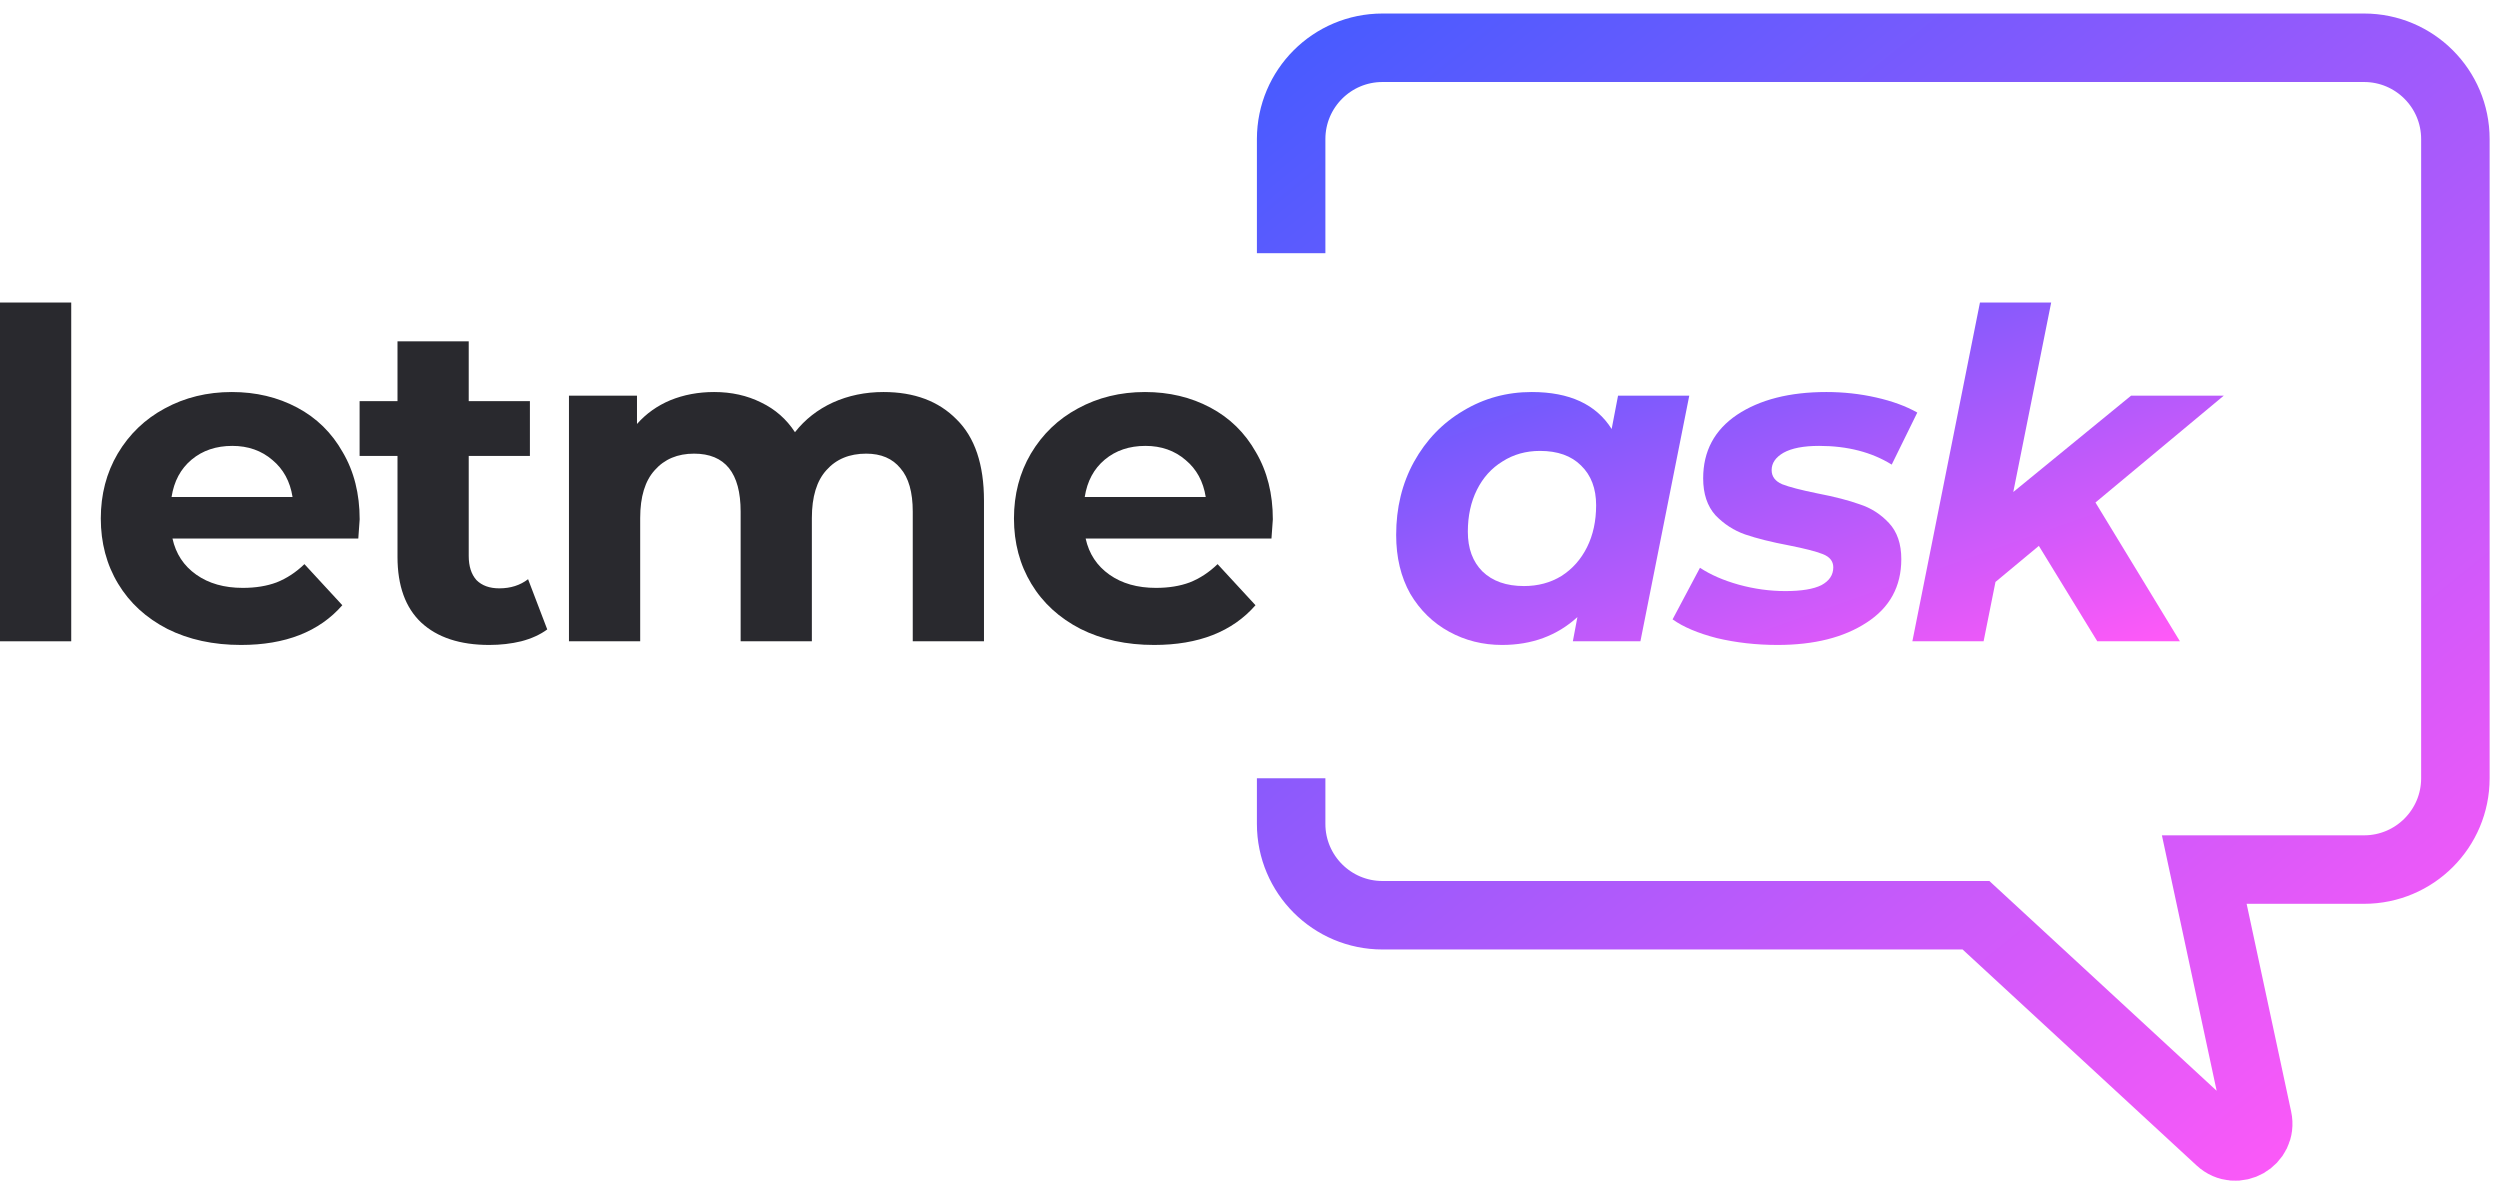
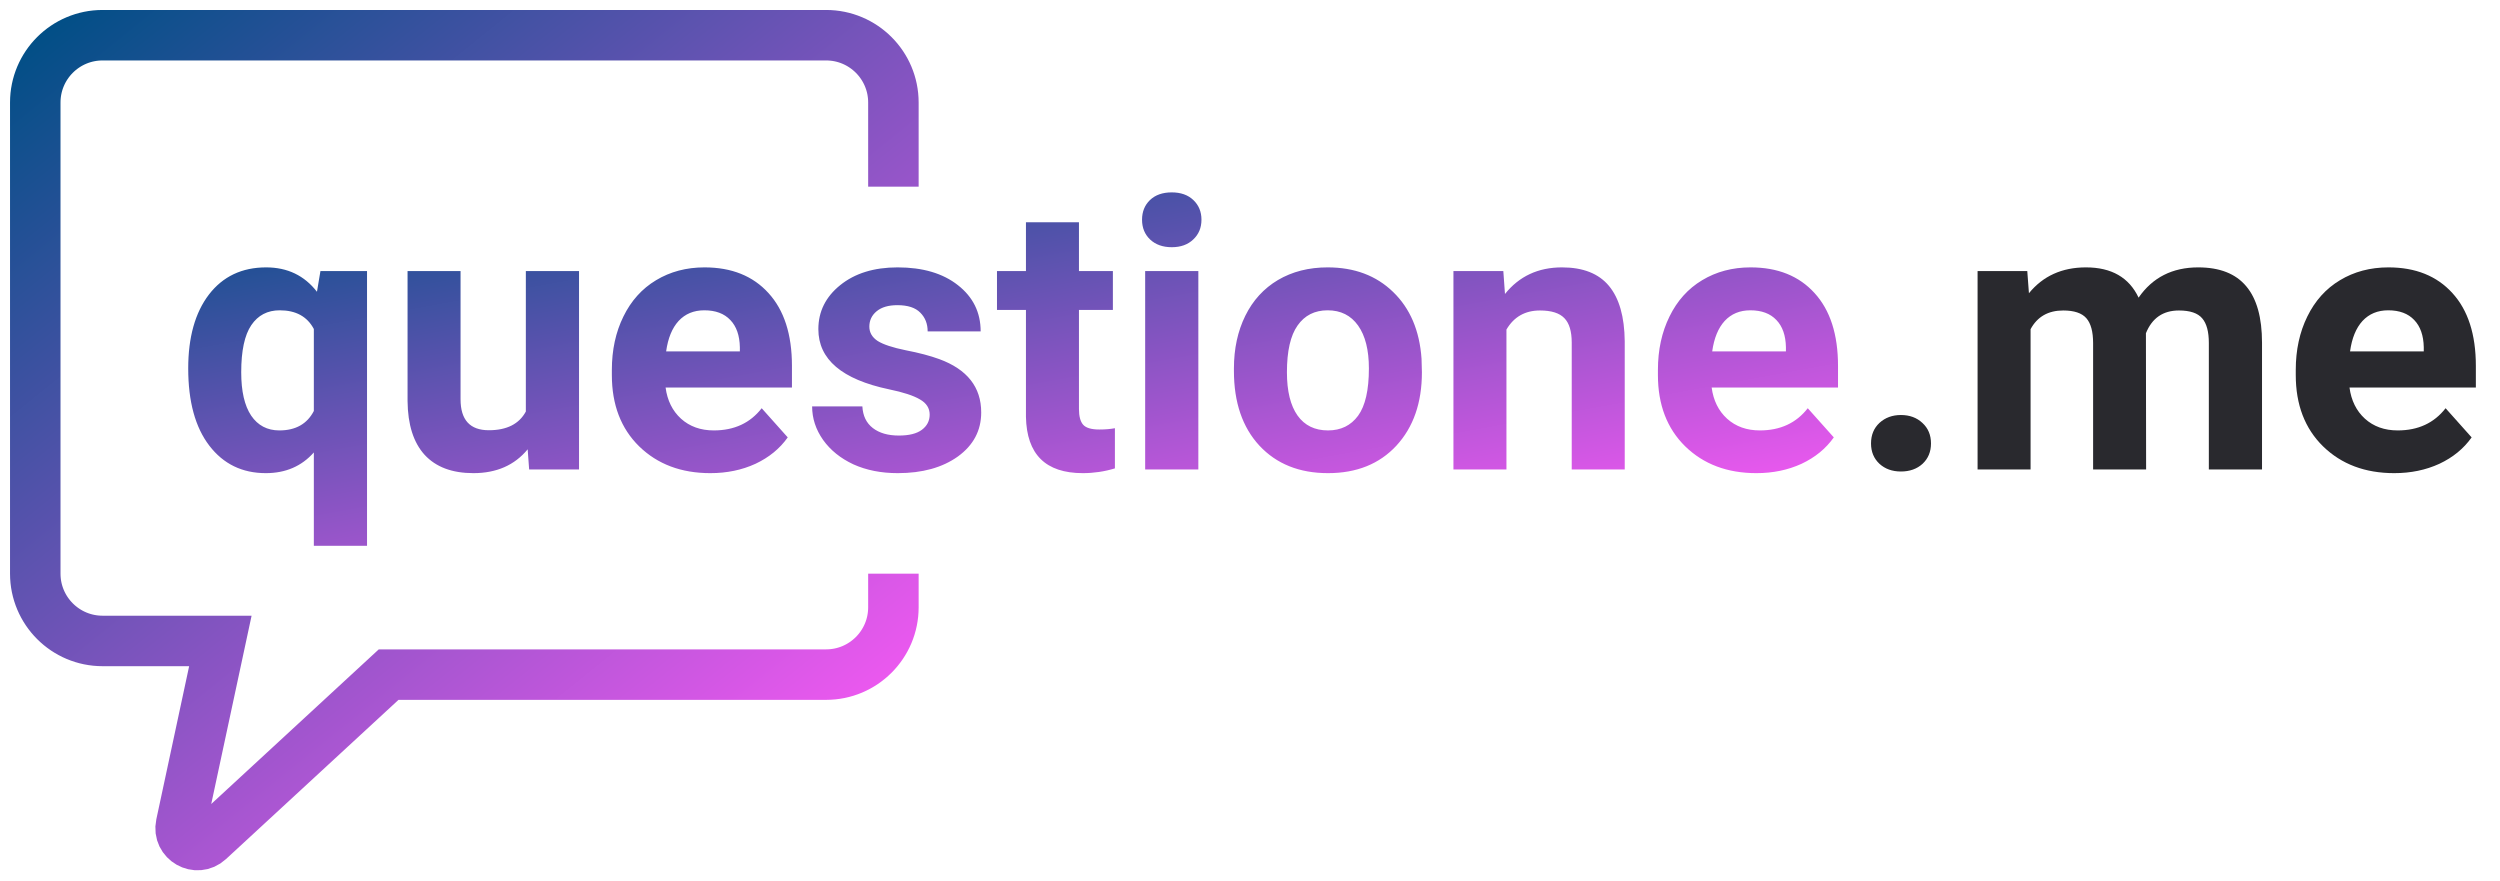
- <svg xmlns="http://www.w3.org/2000/svg" width="157" height="75" viewBox="0 0 157 75" fill="none">
-   <path d="M0 18.999H4.473V40.273H0V18.999Z" fill="#29292E" />
-   <path d="M22.587 32.618C22.587 32.675 22.558 33.077 22.501 33.822H10.832C11.042 34.778 11.539 35.533 12.323 36.087C13.106 36.642 14.081 36.919 15.247 36.919C16.05 36.919 16.757 36.804 17.369 36.575C18 36.326 18.583 35.944 19.118 35.428L21.498 38.008C20.045 39.671 17.923 40.503 15.133 40.503C13.393 40.503 11.854 40.168 10.516 39.499C9.178 38.811 8.146 37.865 7.42 36.661C6.693 35.457 6.33 34.09 6.33 32.561C6.33 31.051 6.684 29.694 7.391 28.489C8.117 27.266 9.102 26.32 10.344 25.651C11.606 24.963 13.011 24.619 14.559 24.619C16.069 24.619 17.436 24.944 18.659 25.593C19.883 26.243 20.838 27.18 21.526 28.403C22.234 29.608 22.587 31.012 22.587 32.618ZM14.588 28.002C13.575 28.002 12.724 28.289 12.036 28.862C11.348 29.436 10.927 30.219 10.774 31.213H18.372C18.22 30.238 17.799 29.464 17.111 28.891C16.423 28.298 15.582 28.002 14.588 28.002Z" fill="#29292E" />
-   <path d="M34.367 39.528C33.928 39.853 33.383 40.102 32.733 40.273C32.102 40.426 31.433 40.503 30.726 40.503C28.891 40.503 27.467 40.035 26.454 39.098C25.46 38.161 24.963 36.785 24.963 34.969V28.633H22.583V25.192H24.963V21.436H29.436V25.192H33.278V28.633H29.436V34.912C29.436 35.562 29.598 36.068 29.923 36.431C30.267 36.776 30.745 36.948 31.357 36.948C32.064 36.948 32.666 36.756 33.163 36.374L34.367 39.528Z" fill="#29292E" />
-   <path d="M55.486 24.619C57.417 24.619 58.946 25.192 60.074 26.339C61.221 27.467 61.794 29.168 61.794 31.443V40.273H57.321V32.131C57.321 30.907 57.063 29.999 56.547 29.407C56.05 28.795 55.333 28.489 54.397 28.489C53.345 28.489 52.514 28.833 51.902 29.522C51.291 30.191 50.985 31.194 50.985 32.532V40.273H46.512V32.131C46.512 29.703 45.537 28.489 43.587 28.489C42.555 28.489 41.733 28.833 41.122 29.522C40.51 30.191 40.204 31.194 40.204 32.532V40.273H35.731V24.848H40.003V26.626C40.577 25.976 41.275 25.479 42.096 25.135C42.938 24.791 43.855 24.619 44.849 24.619C45.938 24.619 46.923 24.838 47.802 25.278C48.681 25.699 49.389 26.32 49.924 27.142C50.555 26.339 51.348 25.718 52.304 25.278C53.279 24.838 54.339 24.619 55.486 24.619Z" fill="#29292E" />
-   <path d="M79.934 32.618C79.934 32.675 79.906 33.077 79.848 33.822H68.179C68.389 34.778 68.886 35.533 69.67 36.087C70.454 36.642 71.428 36.919 72.594 36.919C73.397 36.919 74.104 36.804 74.716 36.575C75.347 36.326 75.93 35.944 76.465 35.428L78.845 38.008C77.392 39.671 75.27 40.503 72.48 40.503C70.74 40.503 69.201 40.168 67.864 39.499C66.525 38.811 65.493 37.865 64.767 36.661C64.041 35.457 63.677 34.09 63.677 32.561C63.677 31.051 64.031 29.694 64.738 28.489C65.465 27.266 66.449 26.32 67.692 25.651C68.953 24.963 70.358 24.619 71.906 24.619C73.416 24.619 74.783 24.944 76.006 25.593C77.23 26.243 78.185 27.18 78.874 28.403C79.581 29.608 79.934 31.012 79.934 32.618ZM71.935 28.002C70.922 28.002 70.071 28.289 69.383 28.862C68.695 29.436 68.275 30.219 68.121 31.213H75.72C75.567 30.238 75.146 29.464 74.458 28.891C73.77 28.298 72.929 28.002 71.935 28.002Z" fill="#29292E" />
-   <path d="M106.086 24.848L103.018 40.273H98.775L99.061 38.754C97.781 39.92 96.204 40.503 94.331 40.503C93.126 40.503 92.018 40.226 91.005 39.671C89.992 39.117 89.179 38.324 88.567 37.292C87.975 36.24 87.679 35.007 87.679 33.593C87.679 31.892 88.051 30.363 88.797 29.006C89.561 27.629 90.594 26.559 91.894 25.794C93.193 25.011 94.627 24.619 96.194 24.619C98.564 24.619 100.237 25.393 101.212 26.941L101.613 24.848H106.086ZM95.707 36.804C96.586 36.804 97.37 36.594 98.058 36.173C98.746 35.734 99.281 35.132 99.664 34.367C100.046 33.602 100.237 32.723 100.237 31.729C100.237 30.678 99.922 29.846 99.291 29.235C98.679 28.623 97.819 28.317 96.71 28.317C95.831 28.317 95.047 28.537 94.359 28.977C93.671 29.397 93.136 29.99 92.754 30.754C92.371 31.519 92.18 32.398 92.18 33.392C92.18 34.444 92.486 35.275 93.098 35.887C93.728 36.498 94.598 36.804 95.707 36.804Z" fill="url(#paint0_linear)" />
-   <path d="M111.632 40.503C110.294 40.503 109.023 40.359 107.819 40.073C106.634 39.767 105.707 39.375 105.038 38.897L106.758 35.657C107.427 36.097 108.239 36.451 109.195 36.718C110.17 36.986 111.145 37.12 112.119 37.12C113.133 37.12 113.888 36.995 114.385 36.747C114.882 36.479 115.13 36.106 115.13 35.629C115.13 35.246 114.91 34.969 114.471 34.797C114.031 34.625 113.324 34.444 112.349 34.252C111.24 34.042 110.323 33.813 109.596 33.564C108.889 33.316 108.268 32.914 107.733 32.36C107.217 31.787 106.959 31.012 106.959 30.038C106.959 28.336 107.666 27.008 109.08 26.052C110.514 25.096 112.387 24.619 114.7 24.619C115.77 24.619 116.812 24.733 117.825 24.963C118.838 25.192 119.698 25.508 120.406 25.909L118.8 29.177C117.538 28.394 116.019 28.002 114.241 28.002C113.266 28.002 112.521 28.145 112.005 28.432C111.508 28.719 111.259 29.082 111.259 29.522C111.259 29.923 111.479 30.219 111.919 30.41C112.358 30.582 113.094 30.774 114.127 30.984C115.216 31.194 116.105 31.424 116.793 31.672C117.5 31.901 118.112 32.293 118.628 32.847C119.144 33.402 119.402 34.157 119.402 35.113C119.402 36.833 118.676 38.161 117.223 39.098C115.79 40.035 113.926 40.503 111.632 40.503Z" fill="url(#paint1_linear)" />
-   <path d="M131.595 31.557L136.899 40.273H131.71L128.04 34.281L125.316 36.546L124.57 40.273H120.097L124.341 18.999H128.814L126.434 30.898L133.831 24.848H139.652L131.595 31.557Z" fill="url(#paint2_linear)" />
-   <path d="M81.084 15.902V8.734C81.084 5.567 83.652 3 86.819 3H148.463C151.63 3 154.198 5.567 154.198 8.734V48.875C154.198 52.042 151.63 54.609 148.463 54.609H138.428L141.782 70.26C142.075 71.628 140.436 72.563 139.408 71.614L124.092 57.477H86.819C83.652 57.477 81.084 54.909 81.084 51.742V48.875" stroke="url(#paint3_linear)" stroke-width="4.301" />
+ <svg xmlns="http://www.w3.org/2000/svg" width="213" height="75" viewBox="0 0 213 75" fill="none">
+   <path d="M76.118 15.902V8.734C76.118 5.567 73.551 3 70.384 3H8.74C5.572 3 3.005 5.567 3.005 8.734V48.875C3.005 52.042 5.573 54.609 8.74 54.609H18.775L15.421 70.26C15.128 71.628 16.767 72.563 17.795 71.614L33.111 57.477H70.384C73.551 57.477 76.118 54.909 76.118 51.742V48.875" stroke="url(#paint0_linear)" stroke-width="4.301" />
+   <path d="M16.036 31.391C16.036 28.734 16.625 26.635 17.802 25.094C18.989 23.552 20.614 22.781 22.677 22.781C24.489 22.781 25.932 23.474 27.005 24.859L27.302 23.094H31.271V46.5H26.739V38.547C25.698 39.724 24.333 40.312 22.646 40.312C20.635 40.312 19.031 39.531 17.833 37.969C16.635 36.406 16.036 34.214 16.036 31.391ZM20.552 31.719C20.552 33.333 20.833 34.562 21.396 35.406C21.969 36.25 22.771 36.672 23.802 36.672C25.187 36.672 26.167 36.12 26.739 35.016V28.031C26.177 26.969 25.208 26.438 23.833 26.438C22.792 26.438 21.984 26.859 21.411 27.703C20.838 28.547 20.552 29.885 20.552 31.719ZM44.958 38.281C43.844 39.635 42.302 40.312 40.333 40.312C38.521 40.312 37.135 39.792 36.177 38.75C35.229 37.708 34.745 36.182 34.724 34.172V23.094H39.239V34.016C39.239 35.776 40.042 36.656 41.646 36.656C43.177 36.656 44.229 36.125 44.802 35.062V23.094H49.333V40H45.083L44.958 38.281ZM60.521 40.312C58.042 40.312 56.021 39.552 54.458 38.031C52.906 36.51 52.13 34.484 52.13 31.953V31.516C52.13 29.818 52.458 28.302 53.114 26.969C53.771 25.625 54.698 24.594 55.896 23.875C57.104 23.146 58.479 22.781 60.021 22.781C62.333 22.781 64.151 23.51 65.474 24.969C66.807 26.427 67.474 28.495 67.474 31.172V33.016H56.708C56.854 34.12 57.292 35.005 58.021 35.672C58.76 36.339 59.693 36.672 60.818 36.672C62.557 36.672 63.917 36.042 64.896 34.781L67.115 37.266C66.437 38.224 65.521 38.974 64.365 39.516C63.208 40.047 61.927 40.312 60.521 40.312ZM60.005 26.438C59.109 26.438 58.38 26.74 57.818 27.344C57.266 27.948 56.911 28.812 56.755 29.938H63.036V29.578C63.016 28.578 62.745 27.807 62.224 27.266C61.703 26.713 60.964 26.438 60.005 26.438ZM79.208 35.328C79.208 34.776 78.932 34.344 78.38 34.031C77.838 33.708 76.963 33.422 75.755 33.172C71.734 32.328 69.724 30.62 69.724 28.047C69.724 26.547 70.344 25.297 71.583 24.297C72.833 23.287 74.463 22.781 76.474 22.781C78.62 22.781 80.333 23.287 81.615 24.297C82.906 25.307 83.552 26.62 83.552 28.234H79.036C79.036 27.588 78.828 27.057 78.411 26.641C77.995 26.213 77.344 26 76.458 26C75.698 26 75.109 26.172 74.693 26.516C74.276 26.859 74.068 27.297 74.068 27.828C74.068 28.328 74.302 28.734 74.771 29.047C75.25 29.349 76.052 29.615 77.177 29.844C78.302 30.062 79.25 30.312 80.021 30.594C82.406 31.469 83.599 32.984 83.599 35.141C83.599 36.682 82.937 37.932 81.615 38.891C80.292 39.839 78.583 40.312 76.49 40.312C75.073 40.312 73.812 40.062 72.708 39.562C71.615 39.052 70.755 38.359 70.13 37.484C69.505 36.599 69.193 35.646 69.193 34.625H73.474C73.516 35.427 73.812 36.042 74.365 36.469C74.917 36.896 75.656 37.109 76.583 37.109C77.448 37.109 78.099 36.948 78.536 36.625C78.984 36.292 79.208 35.859 79.208 35.328ZM91.927 18.938V23.094H94.818V26.406H91.927V34.844C91.927 35.469 92.047 35.917 92.286 36.188C92.526 36.458 92.984 36.594 93.661 36.594C94.161 36.594 94.604 36.557 94.99 36.484V39.906C94.104 40.177 93.193 40.312 92.255 40.312C89.088 40.312 87.474 38.714 87.411 35.516V26.406H84.943V23.094H87.411V18.938H91.927ZM102.099 40H97.568V23.094H102.099V40ZM97.302 18.719C97.302 18.042 97.526 17.484 97.974 17.047C98.432 16.609 99.052 16.391 99.833 16.391C100.604 16.391 101.219 16.609 101.677 17.047C102.135 17.484 102.365 18.042 102.365 18.719C102.365 19.406 102.13 19.969 101.661 20.406C101.203 20.844 100.594 21.062 99.833 21.062C99.073 21.062 98.458 20.844 97.99 20.406C97.531 19.969 97.302 19.406 97.302 18.719ZM105.13 31.391C105.13 29.713 105.453 28.219 106.099 26.906C106.745 25.594 107.672 24.578 108.88 23.859C110.099 23.141 111.51 22.781 113.115 22.781C115.396 22.781 117.255 23.479 118.693 24.875C120.141 26.271 120.948 28.167 121.115 30.562L121.146 31.719C121.146 34.312 120.422 36.396 118.974 37.969C117.526 39.531 115.583 40.312 113.146 40.312C110.708 40.312 108.76 39.531 107.302 37.969C105.854 36.406 105.13 34.281 105.13 31.594V31.391ZM109.646 31.719C109.646 33.323 109.948 34.552 110.552 35.406C111.156 36.25 112.021 36.672 113.146 36.672C114.24 36.672 115.094 36.255 115.708 35.422C116.323 34.578 116.63 33.234 116.63 31.391C116.63 29.818 116.323 28.599 115.708 27.734C115.094 26.87 114.229 26.438 113.115 26.438C112.01 26.438 111.156 26.87 110.552 27.734C109.948 28.588 109.646 29.917 109.646 31.719ZM128.083 23.094L128.224 25.047C129.432 23.537 131.052 22.781 133.083 22.781C134.875 22.781 136.208 23.307 137.083 24.359C137.958 25.412 138.406 26.984 138.427 29.078V40H133.911V29.188C133.911 28.229 133.703 27.537 133.286 27.109C132.87 26.672 132.177 26.453 131.208 26.453C129.937 26.453 128.984 26.995 128.349 28.078V40H123.833V23.094H128.083ZM149.646 40.312C147.167 40.312 145.146 39.552 143.583 38.031C142.031 36.51 141.255 34.484 141.255 31.953V31.516C141.255 29.818 141.583 28.302 142.24 26.969C142.896 25.625 143.823 24.594 145.021 23.875C146.229 23.146 147.604 22.781 149.146 22.781C151.458 22.781 153.276 23.51 154.599 24.969C155.932 26.427 156.599 28.495 156.599 31.172V33.016H145.833C145.979 34.12 146.417 35.005 147.146 35.672C147.885 36.339 148.818 36.672 149.943 36.672C151.682 36.672 153.042 36.042 154.021 34.781L156.24 37.266C155.562 38.224 154.646 38.974 153.49 39.516C152.333 40.047 151.052 40.312 149.646 40.312ZM149.13 26.438C148.234 26.438 147.505 26.74 146.943 27.344C146.391 27.948 146.036 28.812 145.88 29.938H152.161V29.578C152.141 28.578 151.87 27.807 151.349 27.266C150.828 26.713 150.088 26.438 149.13 26.438Z" fill="url(#paint1_linear)" />
+   <path d="M159.411 37.781C159.411 37.062 159.651 36.479 160.13 36.031C160.62 35.583 161.229 35.359 161.958 35.359C162.698 35.359 163.307 35.583 163.786 36.031C164.276 36.479 164.521 37.062 164.521 37.781C164.521 38.49 164.281 39.068 163.802 39.516C163.323 39.953 162.708 40.172 161.958 40.172C161.219 40.172 160.609 39.953 160.13 39.516C159.651 39.068 159.411 38.49 159.411 37.781ZM172.724 23.094L172.865 24.984C174.062 23.516 175.682 22.781 177.724 22.781C179.901 22.781 181.396 23.641 182.208 25.359C183.396 23.641 185.088 22.781 187.286 22.781C189.12 22.781 190.484 23.318 191.38 24.391C192.276 25.453 192.724 27.057 192.724 29.203V40H188.193V29.219C188.193 28.26 188.005 27.562 187.63 27.125C187.255 26.677 186.594 26.453 185.646 26.453C184.292 26.453 183.354 27.099 182.833 28.391L182.849 40H178.333V29.234C178.333 28.255 178.141 27.547 177.755 27.109C177.37 26.672 176.713 26.453 175.786 26.453C174.505 26.453 173.578 26.984 173.005 28.047V40H168.49V23.094H172.724ZM203.99 40.312C201.51 40.312 199.49 39.552 197.927 38.031C196.375 36.51 195.599 34.484 195.599 31.953V31.516C195.599 29.818 195.927 28.302 196.583 26.969C197.24 25.625 198.167 24.594 199.365 23.875C200.573 23.146 201.948 22.781 203.49 22.781C205.802 22.781 207.62 23.51 208.943 24.969C210.276 26.427 210.943 28.495 210.943 31.172V33.016H200.177C200.323 34.12 200.76 35.005 201.49 35.672C202.229 36.339 203.161 36.672 204.286 36.672C206.026 36.672 207.385 36.042 208.365 34.781L210.583 37.266C209.906 38.224 208.99 38.974 207.833 39.516C206.677 40.047 205.396 40.312 203.99 40.312ZM203.474 26.438C202.578 26.438 201.849 26.74 201.286 27.344C200.734 27.948 200.38 28.812 200.224 29.938H206.505V29.578C206.484 28.578 206.213 27.807 205.693 27.266C205.172 26.713 204.432 26.438 203.474 26.438Z" fill="#29292E" />
  <defs>
-     <linearGradient id="paint0_linear" x1="87.679" y1="18.999" x2="99.758" y2="53.111" gradientUnits="userSpaceOnUse">
-       <stop stop-color="#485BFF" />
+     <linearGradient id="paint0_linear" x1="3.005" y1="3" x2="63.216" y2="77.547" gradientUnits="userSpaceOnUse">
+       <stop stop-color="#014F86" />
      <stop offset="1" stop-color="#FF59F8" />
    </linearGradient>
-     <linearGradient id="paint1_linear" x1="87.679" y1="18.999" x2="99.758" y2="53.111" gradientUnits="userSpaceOnUse">
-       <stop stop-color="#485BFF" />
-       <stop offset="1" stop-color="#FF59F8" />
-     </linearGradient>
-     <linearGradient id="paint2_linear" x1="87.679" y1="18.999" x2="99.758" y2="53.111" gradientUnits="userSpaceOnUse">
-       <stop stop-color="#485BFF" />
-       <stop offset="1" stop-color="#FF59F8" />
-     </linearGradient>
-     <linearGradient id="paint3_linear" x1="81.084" y1="3" x2="141.295" y2="77.547" gradientUnits="userSpaceOnUse">
-       <stop stop-color="#485BFF" />
+     <linearGradient id="paint1_linear" x1="16.036" y1="16.391" x2="25.57" y2="68.394" gradientUnits="userSpaceOnUse">
+       <stop stop-color="#014F86" />
      <stop offset="1" stop-color="#FF59F8" />
    </linearGradient>
  </defs>
</svg>
